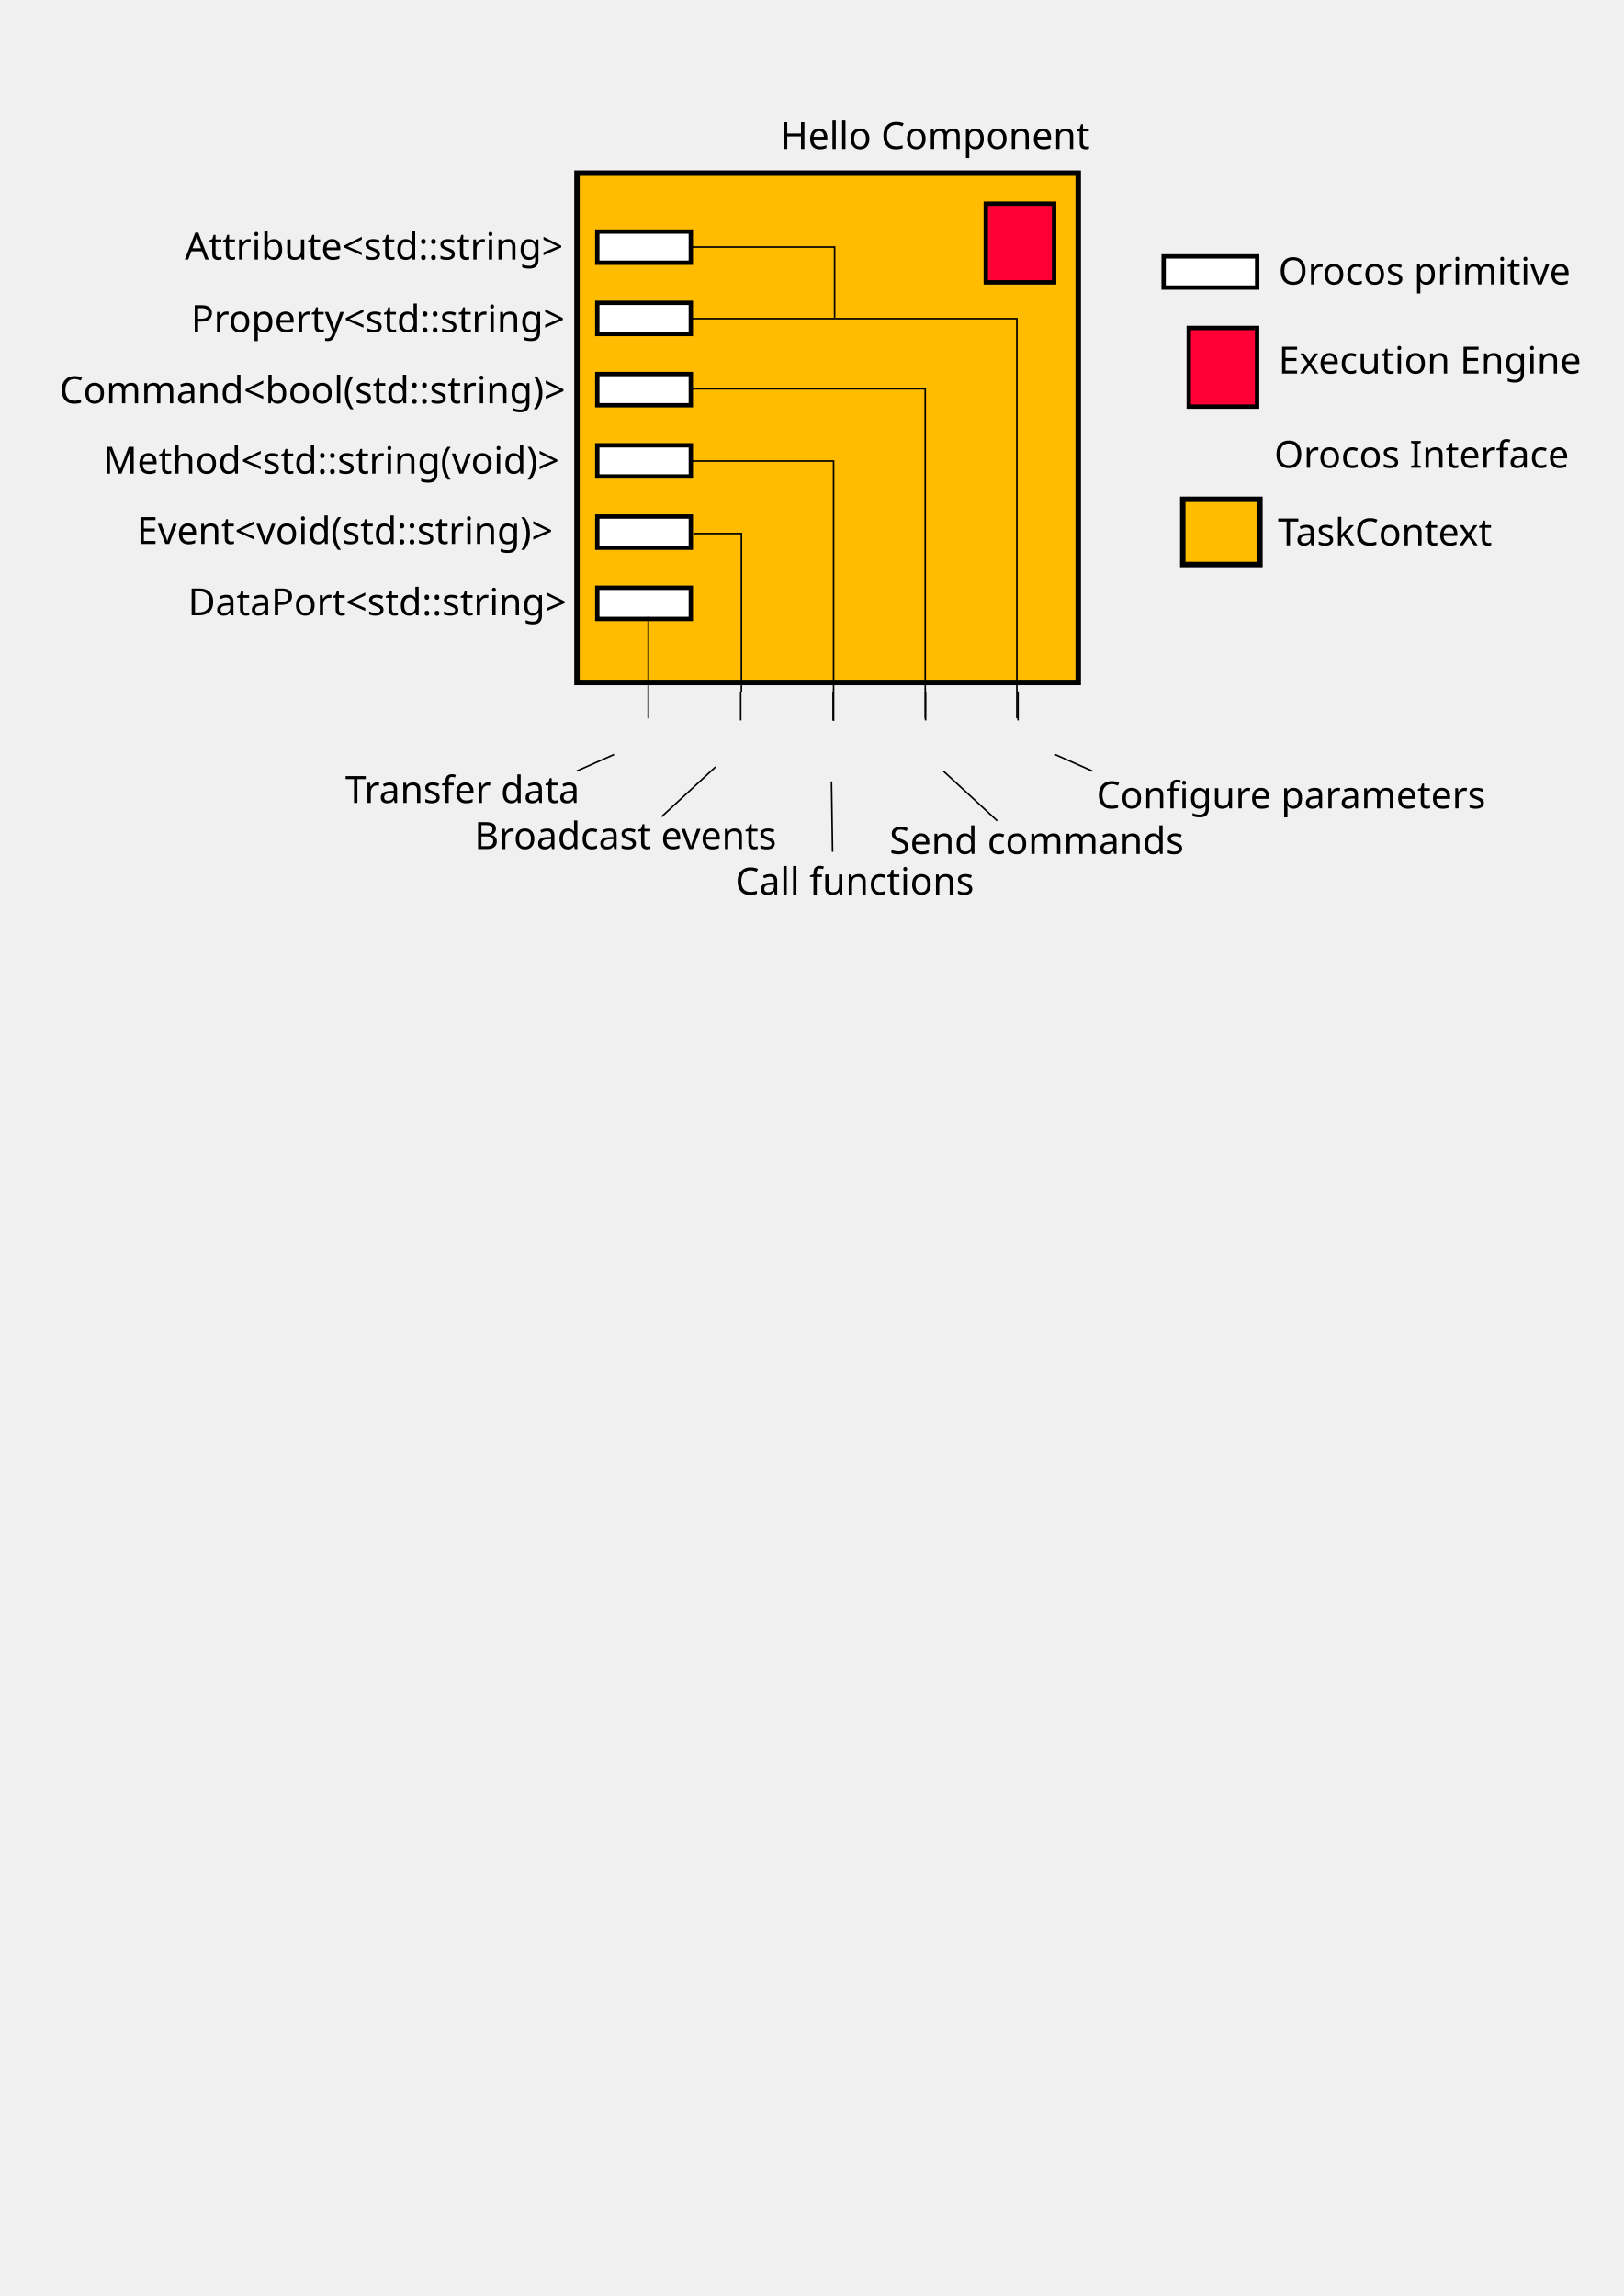
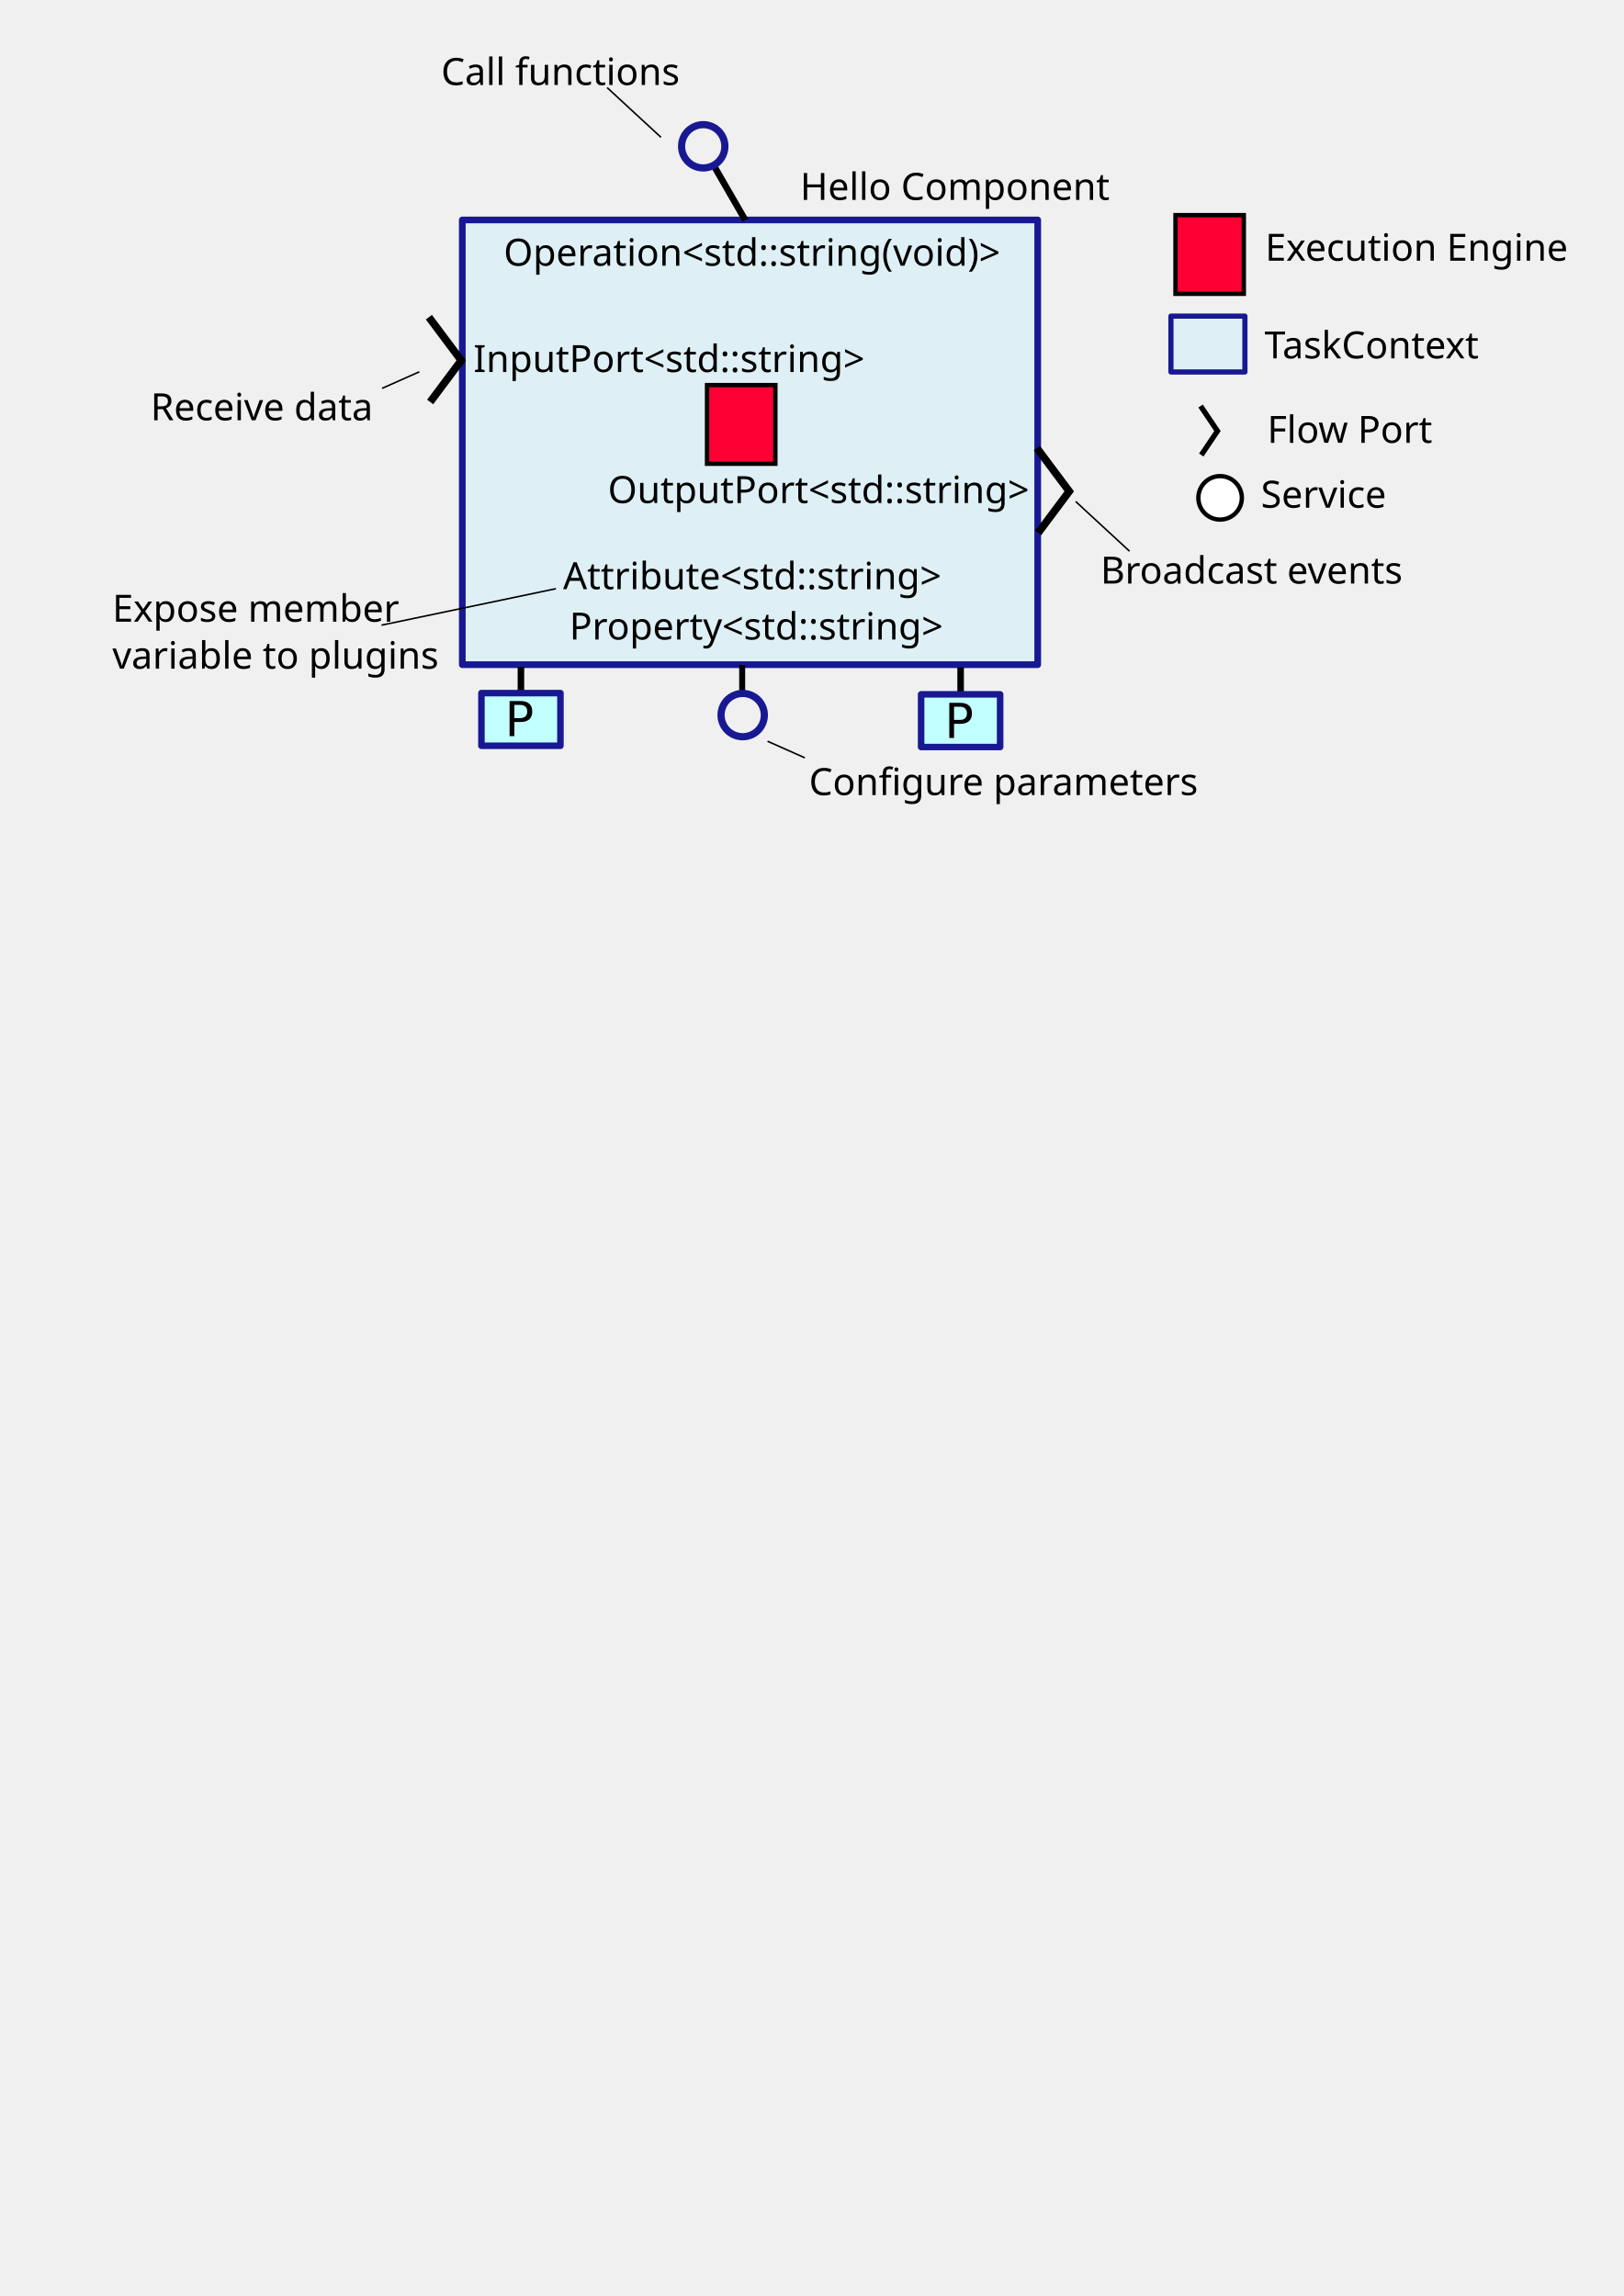
<svg xmlns="http://www.w3.org/2000/svg" width="744.094" height="1052.362" id="svg3778" version="1.0">
  <defs id="defs3780">
    <marker orient="auto" refY="0" refX="0" id="Dot_s" style="overflow:visible">
      <path id="path2349" d="M -2.5,-1 C -2.5,1.76 -4.74,4 -7.5,4 C -10.26,4 -12.5,1.76 -12.5,-1 C -12.5,-3.76 -10.26,-6 -7.5,-6 C -4.74,-6 -2.5,-3.76 -2.5,-1 z " style="fill-rule:evenodd;stroke:#000000;stroke-width:1pt;marker-start:none;marker-end:none" transform="matrix(0.2,0,0,0.2,1.425099,0.2)" />
    </marker>
    <marker orient="auto" refY="0" refX="0" id="Dot_m" style="overflow:visible">
      <path id="path2794" d="M -2.5,-1 C -2.5,1.76 -4.74,4 -7.5,4 C -10.26,4 -12.5,1.76 -12.5,-1 C -12.5,-3.76 -10.26,-6 -7.5,-6 C -4.74,-6 -2.5,-3.76 -2.5,-1 z " style="fill-rule:evenodd;stroke:#000000;stroke-width:1pt;marker-start:none;marker-end:none" transform="matrix(0.4,0,0,0.4,2.850197,0.4)" />
    </marker>
    <marker orient="auto" refY="0" refX="0" id="Arrow2Mend" style="overflow:visible">
      <path id="path2835" style="font-size:12px;fill-rule:evenodd;stroke-width:0.625;stroke-linejoin:round" d="M 8.719,4.034 L -2.207,0.016 L 8.719,-4.002 C 6.973,-1.63 6.983,1.616 8.719,4.034 z " transform="matrix(-0.6,0,0,-0.6,3,0)" />
    </marker>
    <marker orient="auto" refY="0" refX="0" id="Arrow1Mstart" style="overflow:visible">
      <path id="path2856" d="M 0,0 L 5,-5 L -12.5,0 L 5,5 L 0,0 z " style="fill-rule:evenodd;stroke:#000000;stroke-width:1pt;marker-start:none" transform="scale(0.4,0.4)" />
    </marker>
    <marker orient="auto" refY="0" refX="0" id="Arrow1Lend" style="overflow:visible">
      <path id="path2859" d="M 0,0 L 5,-5 L -12.5,0 L 5,5 L 0,0 z " style="fill-rule:evenodd;stroke:#000000;stroke-width:1pt;marker-start:none" transform="scale(-0.8,-0.8)" />
    </marker>
    <marker orient="auto" refY="0" refX="0" id="Arrow1Mend" style="overflow:visible">
      <path id="path2853" d="M 0,0 L 5,-5 L -12.5,0 L 5,5 L 0,0 z " style="fill-rule:evenodd;stroke:#000000;stroke-width:1pt;marker-start:none" transform="scale(-0.4,-0.4)" />
    </marker>
  </defs>
  <g id="layer1">
-     <rect style="color:#000000;fill:#ffbc00;fill-opacity:1;fill-rule:nonzero;stroke:#000000;stroke-width:2.496;stroke-linecap:butt;stroke-linejoin:miter;marker:none;marker-start:none;marker-mid:none;marker-end:none;stroke-miterlimit:4;stroke-dasharray:none;stroke-dashoffset:0;stroke-opacity:1;visibility:visible;display:inline;overflow:visible" id="rect4682" width="229.701" height="233.435" x="264.412" y="79.359" />
-     <text xml:space="preserve" style="font-size:17.219px;font-style:normal;font-variant:normal;font-weight:normal;font-stretch:normal;text-align:start;line-height:125%;writing-mode:lr-tb;text-anchor:start;fill:#000000;fill-opacity:1;stroke:none;stroke-width:1px;stroke-linecap:butt;stroke-linejoin:miter;stroke-opacity:1;font-family:Bitstream Charter" x="357.551" y="68.295" id="text6465">
-       <tspan id="tspan6467" x="357.551" y="68.295">Hello Component</tspan>
+     <g style="display:inline" id="g15327" transform="matrix(0.5517263,0,0,0.5517263,476.668,-68.65189)">
+       <rect y="307.162" x="-479.961" height="369.442" width="477.939" id="rect1872-5" style="color:#000000;fill:#def0f5;fill-opacity:1;fill-rule:nonzero;stroke:#181992;stroke-width:5.575;stroke-linecap:round;stroke-linejoin:round;stroke-miterlimit:4;stroke-opacity:1;stroke-dasharray:none;stroke-dashoffset:0;marker:none;visibility:visible;display:inline;overflow:visible" />
+       <g transform="translate(-610.8877,221.3328)" id="g13241" style="display:inline">
+         <g style="display:inline" id="g2033-2" transform="translate(-453.85,-103.7137)">
+           <path style="fill:none;stroke:#000000;stroke-width:5.437;stroke-linecap:butt;stroke-linejoin:miter;stroke-miterlimit:4;stroke-opacity:1;stroke-dasharray:none;display:inline" d="m 633.469,581.495 0,-20.566" id="path2037-2" />
+         </g>
+         <g style="display:inline" id="g2039-8" transform="translate(-88.63433,-103.3786)">
+           <path style="fill:none;stroke:#000000;stroke-width:5.437;stroke-linecap:butt;stroke-linejoin:miter;stroke-miterlimit:4;stroke-opacity:1;stroke-dasharray:none;display:inline" d="m 633.469,581.495 0,-20.566" id="path2043-6" />
+         </g>
+         <rect style="fill:#c2ffff;fill-opacity:1;fill-rule:nonzero;stroke:#181992;stroke-width:5.437;stroke-linecap:round;stroke-linejoin:round;stroke-miterlimit:4;stroke-opacity:1;stroke-dasharray:none;stroke-dashoffset:0;marker:none;visibility:visible;display:inline;overflow:visible" id="rect2187-6" width="65.639" height="43.759" x="146.799" y="478.888" />
+         <rect style="fill:#c2ffff;fill-opacity:1;fill-rule:nonzero;stroke:#181992;stroke-width:5.437;stroke-linecap:round;stroke-linejoin:round;stroke-miterlimit:4;stroke-opacity:1;stroke-dasharray:none;stroke-dashoffset:0;marker:none;visibility:visible;display:inline;overflow:visible" id="rect3078-0" width="65.639" height="43.759" x="512.015" y="479.93" />
+         <text xml:space="preserve" style="font-size:40px;font-style:normal;font-weight:normal;fill:#000000;fill-opacity:1;stroke:none;display:inline;font-family:Bitstream Vera Sans" x="166.279" y="514.627" id="text3304">
+           <tspan id="tspan3306" x="166.279" y="514.627">P</tspan>
+         </text>
+         <text xml:space="preserve" style="font-size:40px;font-style:normal;font-weight:normal;fill:#000000;fill-opacity:1;stroke:none;display:inline;font-family:Bitstream Vera Sans" x="531.495" y="516.136" id="text3304-2">
+           <tspan id="tspan3306-7" x="531.495" y="516.136">P</tspan>
+         </text>
+         <g transform="translate(-168.0739,-151.0435)" style="display:inline" id="g3335">
+           <g transform="matrix(1,0,0,1.198089,-102,-65.48495)" id="g10704-0" style="display:inline">
+             <path id="path10701-9" d="m 633.469,581.495 0,-20.566" style="fill:none;stroke:#000000;stroke-width:4.968;stroke-linecap:butt;stroke-linejoin:miter;stroke-miterlimit:4;stroke-opacity:1;stroke-dasharray:none;display:inline" />
+           </g>
+           <path transform="matrix(0.3588841,0.6216054,-0.6216054,0.3588841,652.124,456.6677)" d="m 172.394,278.483 c 0,13.834 -11.215,25.049 -25.049,25.049 -13.834,0 -25.049,-11.215 -25.049,-25.049 0,-13.834 11.215,-25.049 25.049,-25.049 13.834,0 25.049,11.215 25.049,25.049 z" id="path5190-8" style="fill:none;stroke:#181992;stroke-width:8.333;stroke-linecap:round;stroke-linejoin:round;stroke-miterlimit:4;stroke-opacity:1;stroke-dasharray:none;stroke-dashoffset:0;marker:none;visibility:visible;display:inline;overflow:visible" />
+         </g>
+       </g>
+       <g id="g4441-0" style="stroke-width:3.5;stroke-miterlimit:4;stroke-dasharray:none;display:inline" transform="translate(-247.7406,71.6688)">
+         <path style="fill:none;stroke:#000000;stroke-width:6.344;stroke-linecap:butt;stroke-linejoin:miter;stroke-miterlimit:4;stroke-opacity:1;stroke-dasharray:none" d="m 245.024,425.004 26.864,35.936 -25.789,34.499" id="path3606-1" />
+       </g>
+       <g id="g4441-0-4" style="stroke-width:3.5;stroke-miterlimit:4;stroke-dasharray:none;display:inline" transform="translate(-752.7429,71.6688)">
+         <path style="fill:none;stroke:#000000;stroke-width:6.344;stroke-linecap:butt;stroke-linejoin:miter;stroke-miterlimit:4;stroke-opacity:1;stroke-dasharray:none" d="m 245.024,316.255 26.864,35.936 -25.789,34.499" id="path3606-1-4" />
+       </g>
+       <g id="g13319" style="display:inline" transform="translate(-769.1892,93.87298)">
+         <g style="display:inline" id="g5188-7" transform="matrix(-0.3588841,0.6216054,0.6216054,0.3588841,683.2133,-196.6394)" />
+         <g id="g5188-1" transform="matrix(0.3588841,0.6216054,-0.6216054,0.3588841,374.4466,-197.0853)">
+           <path style="fill:none;stroke:#000000;stroke-width:7.576;stroke-linecap:butt;stroke-linejoin:miter;stroke-miterlimit:4;stroke-opacity:1;stroke-dasharray:none" d="m 528.643,105.198 71.155,0" id="path5192-2" />
+           <path style="fill:none;stroke:#181992;stroke-width:8.333;stroke-linecap:round;stroke-linejoin:round;stroke-miterlimit:4;stroke-opacity:1;stroke-dasharray:none;stroke-dashoffset:0;marker:none;visibility:visible;display:inline;overflow:visible" id="path5190-6" d="m 172.394,278.483 c 0,13.834 -11.215,25.049 -25.049,25.049 -13.834,0 -25.049,-11.215 -25.049,-25.049 0,-13.834 11.215,-25.049 25.049,-25.049 13.834,0 25.049,11.215 25.049,25.049 z" transform="translate(354.0066,-173.8676)" />
+         </g>
+       </g>
+     </g>
+     <text xml:space="preserve" style="font-size:17.219px;font-style:normal;font-variant:normal;font-weight:normal;font-stretch:normal;text-align:start;line-height:125%;writing-mode:lr-tb;text-anchor:start;fill:#000000;fill-opacity:1;stroke:none;font-family:Bitstream Charter" x="366.675" y="91.613" id="text6465">
+       <tspan id="tspan6467" x="366.675" y="91.613">Hello Component</tspan>
    </text>
-     <rect y="236.749" x="273.717" height="14.288" width="42.864" id="rect2255" style="color:#000000;fill:#ffffff;fill-opacity:1;fill-rule:nonzero;stroke:#000000;stroke-width:1.988;stroke-linecap:butt;stroke-linejoin:miter;marker:none;marker-start:none;marker-mid:none;marker-end:none;stroke-miterlimit:4;stroke-dasharray:none;stroke-dashoffset:0;stroke-opacity:1;visibility:visible;display:inline;overflow:visible" />
-     <rect y="269.398" x="273.717" height="14.288" width="42.864" id="rect2257" style="color:#000000;fill:#ffffff;fill-opacity:1;fill-rule:nonzero;stroke:#000000;stroke-width:1.988;stroke-linecap:butt;stroke-linejoin:miter;marker:none;marker-start:none;marker-mid:none;marker-end:none;stroke-miterlimit:4;stroke-dasharray:none;stroke-dashoffset:0;stroke-opacity:1;visibility:visible;display:inline;overflow:visible" />
-     <g id="g2271" transform="matrix(0.7174565,0,0,0.7174565,62.62499,-90.7167)">
-       <path transform="translate(187.7896,9.55975)" d="M 138.243,577.409 A 13.89,13.89 0 1 1 138.243,577.409" id="path2259" style="opacity:1;color:#000000;fill:#ffffff;fill-opacity:1;fill-rule:nonzero;stroke:#000000;stroke-width:2.771;stroke-linecap:butt;stroke-linejoin:miter;marker:none;marker-start:none;marker-mid:none;marker-end:none;stroke-miterlimit:4;stroke-dasharray:none;stroke-dashoffset:0;stroke-opacity:1;visibility:visible;display:inline;overflow:visible" />
-       <path id="path2269" d="M 326.757,585.416 L 326.757,520.455" style="fill:none;fill-opacity:0.75;fill-rule:evenodd;stroke:#000000;stroke-width:1px;stroke-linecap:butt;stroke-linejoin:miter;stroke-opacity:1" />
+     <rect style="color:#000000;fill:#ff0035;fill-opacity:1;fill-rule:nonzero;stroke:#000000;stroke-width:1.988;stroke-linecap:butt;stroke-linejoin:miter;stroke-miterlimit:4;stroke-opacity:1;stroke-dasharray:none;stroke-dashoffset:0;marker:none;visibility:visible;display:inline;overflow:visible" id="rect4053" width="31.321" height="36.067" x="324.012" y="176.496" />
+     <text xml:space="preserve" style="font-size:17.219px;font-style:normal;font-variant:normal;font-weight:normal;font-stretch:normal;text-align:start;line-height:125%;writing-mode:lr-tb;text-anchor:start;fill:#000000;fill-opacity:1;stroke:none;font-family:Bitstream Charter" x="258.048" y="270.049" id="text1400">
+       <tspan id="tspan1402" x="258.048" y="270.049">Attribute&lt;std::string&gt;</tspan>
+     </text>
+     <text xml:space="preserve" style="font-size:17.219px;font-style:normal;font-variant:normal;font-weight:normal;font-stretch:normal;text-align:start;line-height:125%;writing-mode:lr-tb;text-anchor:start;fill:#000000;fill-opacity:1;stroke:none;font-family:Bitstream Charter" x="260.94" y="293.128" id="text1404">
+       <tspan id="tspan1406" x="260.94" y="293.128">Property&lt;std::string&gt;</tspan>
+     </text>
+     <text xml:space="preserve" style="font-size:17.219px;font-style:normal;font-variant:normal;font-weight:normal;font-stretch:normal;text-align:start;line-height:125%;writing-mode:lr-tb;text-anchor:start;fill:#000000;fill-opacity:1;stroke:none;font-family:Bitstream Charter" x="230.822" y="121.789" id="text1412">
+       <tspan id="tspan1414" x="230.822" y="121.789">Operation&lt;std::string(void)&gt;</tspan>
+     </text>
+     <text xml:space="preserve" style="font-size:17.219px;font-style:normal;font-variant:normal;font-weight:normal;font-stretch:normal;text-align:start;line-height:125%;writing-mode:lr-tb;text-anchor:start;fill:#000000;fill-opacity:1;stroke:none;font-family:Bitstream Charter" x="216.946" y="170.512" id="text1420">
+       <tspan id="tspan1422" x="216.946" y="170.512">InputPort&lt;std::string&gt;</tspan>
+     </text>
+     <text xml:space="preserve" style="font-size:17.219px;font-style:normal;font-variant:normal;font-weight:normal;font-stretch:normal;text-align:start;line-height:125%;writing-mode:lr-tb;text-anchor:start;fill:#000000;fill-opacity:1;stroke:none;font-family:Bitstream Charter" x="69.006" y="192.633" id="text1430">
+       <tspan id="tspan1432" x="69.006" y="192.633">Receive data</tspan>
+     </text>
+     <text xml:space="preserve" style="font-size:17.219px;font-style:normal;font-variant:normal;font-weight:normal;font-stretch:normal;text-align:start;line-height:125%;writing-mode:lr-tb;text-anchor:start;fill:#000000;fill-opacity:1;stroke:none;font-family:Bitstream Charter" x="504.334" y="267.478" id="text1434">
+       <tspan id="tspan1436" x="504.334" y="267.478">Broadcast events</tspan>
+     </text>
+     <text xml:space="preserve" style="font-size:17.219px;font-style:normal;font-variant:normal;font-weight:normal;font-stretch:normal;text-align:start;line-height:125%;writing-mode:lr-tb;text-anchor:start;fill:#000000;fill-opacity:1;stroke:none;font-family:Bitstream Charter" x="202.168" y="38.955" id="text1438">
+       <tspan id="tspan1440" x="202.168" y="38.955">Call functions</tspan>
+     </text>
+     <text xml:space="preserve" style="font-size:17.219px;font-style:normal;font-variant:normal;font-weight:normal;font-stretch:normal;text-align:start;line-height:125%;writing-mode:lr-tb;text-anchor:start;fill:#000000;fill-opacity:1;stroke:none;font-family:Bitstream Charter" x="370.734" y="364.423" id="text1450">
+       <tspan id="tspan1452" x="370.734" y="364.423">Configure parameters</tspan>
+     </text>
+     <path style="fill:none;stroke:#000000;stroke-width:0.717px;stroke-linecap:butt;stroke-linejoin:miter;stroke-opacity:1" d="m 517.63,252.642 -24.677,-22.779" id="path1454" />
+     <path style="fill:none;stroke:#000000;stroke-width:0.717px;stroke-linecap:butt;stroke-linejoin:miter;stroke-opacity:1" d="m 368.836,347.339 -17.084,-7.593" id="path1460" />
+     <path style="fill:none;stroke:#000000;stroke-width:0.717px;stroke-linecap:butt;stroke-linejoin:miter;stroke-opacity:1" d="m 175.085,178.005 17.084,-7.593" id="path1462" />
+     <path style="fill:none;stroke:#000000;stroke-width:0.717px;stroke-linecap:butt;stroke-linejoin:miter;stroke-opacity:1" d="m 302.894,62.925 -24.677,-22.779" id="path1464" />
+     <text xml:space="preserve" style="font-size:17.219px;font-style:normal;font-variant:normal;font-weight:normal;font-stretch:normal;text-align:start;line-height:125%;writing-mode:lr-tb;text-anchor:start;fill:#000000;fill-opacity:1;stroke:none;font-family:Bitstream Charter" x="278.549" y="230.573" id="text1420-1">
+       <tspan id="tspan1422-7" x="278.549" y="230.573">OutputPort&lt;std::string&gt;</tspan>
+     </text>
+     <text xml:space="preserve" style="font-size:17.219px;font-style:normal;font-variant:normal;font-weight:normal;font-stretch:normal;text-align:start;line-height:125%;writing-mode:lr-tb;text-anchor:start;fill:#000000;fill-opacity:1;stroke:none;font-family:Bitstream Charter" x="51.505" y="284.948" id="text1430-5">
+       <tspan id="tspan1432-6" x="51.505" y="284.948">Expose member</tspan>
+       <tspan x="51.505" y="306.472" id="tspan18287">variable to plugins</tspan>
+     </text>
+     <path style="fill:none;stroke:#000000;stroke-width:0.717px;stroke-linecap:butt;stroke-linejoin:miter;stroke-opacity:1" d="m 174.819,286.542 79.942,-16.718" id="path1462-6" />
+     <g id="g18919" transform="translate(-6.083019,-51.70565)">
+       <rect y="150.309" x="544.769" height="36.067" width="31.321" id="rect4057" style="color:#000000;fill:#ff0035;fill-opacity:1;fill-rule:nonzero;stroke:#000000;stroke-width:1.988;stroke-linecap:butt;stroke-linejoin:miter;stroke-miterlimit:4;stroke-opacity:1;stroke-dasharray:none;stroke-dashoffset:0;marker:none;visibility:visible;display:inline;overflow:visible" />
+       <text id="text4069" y="171.212" x="585.877" style="font-size:17.219px;font-style:normal;font-variant:normal;font-weight:normal;font-stretch:normal;text-align:start;line-height:125%;writing-mode:lr-tb;text-anchor:start;fill:#000000;fill-opacity:1;stroke:none;font-family:Bitstream Charter" xml:space="preserve">
+         <tspan y="171.212" x="585.877" id="tspan4071">Execution Engine</tspan>
+       </text>
+       <g transform="translate(0,-50)" id="g18883">
+         <g id="g4059" transform="matrix(0.7174565,0,0,0.7174565,331.3059,-101.1966)">
+           <path transform="translate(187.7896,9.55975)" d="m 138.243,577.409 c 7.671,0 13.89,6.219 13.89,13.89 0,7.671 -6.219,13.89 -13.89,13.89 -7.671,0 -13.89,-6.219 -13.89,-13.89 0,-7.671 6.219,-13.89 13.89,-13.89" id="path4061" style="color:#000000;fill:#ffffff;fill-opacity:1;fill-rule:nonzero;stroke:#000000;stroke-width:2.771;stroke-linecap:butt;stroke-linejoin:miter;stroke-miterlimit:4;stroke-opacity:1;stroke-dasharray:none;stroke-dashoffset:0;marker:none;visibility:visible;display:inline;overflow:visible" />
+         </g>
+         <text xml:space="preserve" style="font-size:17.219px;font-style:normal;font-variant:normal;font-weight:normal;font-stretch:normal;text-align:start;line-height:125%;writing-mode:lr-tb;text-anchor:start;fill:#000000;fill-opacity:1;stroke:none;font-family:Bitstream Charter" x="583.933" y="334.409" id="text4073">
+           <tspan id="tspan4075" x="583.933" y="334.409">Service</tspan>
+         </text>
+       </g>
+       <text id="text1466" y="215.967" x="585.593" style="font-size:17.219px;font-style:normal;font-variant:normal;font-weight:normal;font-stretch:normal;text-align:start;line-height:125%;writing-mode:lr-tb;text-anchor:start;fill:#000000;fill-opacity:1;stroke:none;font-family:Bitstream Charter" xml:space="preserve">
+         <tspan y="215.967" x="585.593" id="tspan1468">TaskContext</tspan>
+       </text>
+       <rect style="color:#000000;fill:#def0f5;fill-opacity:1;fill-rule:nonzero;stroke:#181992;stroke-width:2.367;stroke-linecap:round;stroke-linejoin:round;stroke-miterlimit:4;stroke-opacity:1;stroke-dasharray:none;stroke-dashoffset:0;marker:none;visibility:visible;display:inline;overflow:visible" id="rect1872-5-1" width="33.9" height="25.603" x="542.688" y="196.595" />
+       <g id="g18914">
+         <path style="fill:none;stroke:#000000;stroke-width:2.438;stroke-linecap:butt;stroke-linejoin:miter;stroke-miterlimit:4;stroke-opacity:1;stroke-dasharray:none;display:inline" d="m 556.282,237.811 7.725,11.455 -7.416,10.997" id="path3606-1-2" />
+         <text xml:space="preserve" style="font-size:17.219px;font-style:normal;font-variant:normal;font-weight:normal;font-stretch:normal;text-align:start;line-height:125%;writing-mode:lr-tb;text-anchor:start;fill:#000000;fill-opacity:1;stroke:none;font-family:Bitstream Charter" x="586.836" y="254.679" id="text1466-3">
+           <tspan id="tspan1468-6" x="586.836" y="254.679">Flow Port</tspan>
+         </text>
+       </g>
    </g>
-     <g id="g2275" transform="matrix(0.7174565,0,0,0.7174565,104.9909,-90.7167)">
-       <path transform="translate(187.7896,9.55975)" d="M 138.243,577.409 A 13.89,13.89 0 1 1 138.243,577.409" id="path2277" style="opacity:1;color:#000000;fill:#ffffff;fill-opacity:1;fill-rule:nonzero;stroke:#000000;stroke-width:2.771;stroke-linecap:butt;stroke-linejoin:miter;marker:none;marker-start:none;marker-mid:none;marker-end:none;stroke-miterlimit:4;stroke-dasharray:none;stroke-dashoffset:0;stroke-opacity:1;visibility:visible;display:inline;overflow:visible" />
-       <path id="path2279" d="M 326.757,586.669 L 326.757,568.148" style="fill:none;fill-opacity:0.75;fill-rule:evenodd;stroke:#000000;stroke-width:1px;stroke-linecap:butt;stroke-linejoin:miter;stroke-opacity:1" />
-     </g>
-     <g id="g2281" transform="matrix(0.7174565,0,0,0.7174565,147.3568,-90.7167)">
-       <path transform="translate(187.7896,9.55975)" d="M 138.243,577.409 A 13.89,13.89 0 1 1 138.243,577.409" id="path2283" style="opacity:1;color:#000000;fill:#ffffff;fill-opacity:1;fill-rule:nonzero;stroke:#000000;stroke-width:2.771;stroke-linecap:butt;stroke-linejoin:miter;marker:none;marker-start:none;marker-mid:none;marker-end:none;stroke-miterlimit:4;stroke-dasharray:none;stroke-dashoffset:0;stroke-opacity:1;visibility:visible;display:inline;overflow:visible" />
-       <path id="path2285" d="M 326.757,586.669 L 326.757,568.148" style="fill:none;fill-opacity:0.75;fill-rule:evenodd;stroke:#000000;stroke-width:1px;stroke-linecap:butt;stroke-linejoin:miter;stroke-opacity:1" />
-     </g>
-     <g id="g2287" transform="matrix(0.7174565,0,0,0.7174565,189.7228,-90.7167)">
-       <path transform="translate(187.7896,9.55975)" d="M 138.243,577.409 A 13.89,13.89 0 1 1 138.243,577.409" id="path2289" style="opacity:1;color:#000000;fill:#ffffff;fill-opacity:1;fill-rule:nonzero;stroke:#000000;stroke-width:2.771;stroke-linecap:butt;stroke-linejoin:miter;marker:none;marker-start:none;marker-mid:none;marker-end:none;stroke-miterlimit:4;stroke-dasharray:none;stroke-dashoffset:0;stroke-opacity:1;visibility:visible;display:inline;overflow:visible" />
-       <path id="path2291" d="M 326.757,586.669 L 326.757,568.148" style="fill:none;fill-opacity:0.75;fill-rule:evenodd;stroke:#000000;stroke-width:1px;stroke-linecap:butt;stroke-linejoin:miter;stroke-opacity:1" />
-     </g>
-     <g id="g2293" transform="matrix(0.7174565,0,0,0.7174565,232.0887,-90.7167)">
-       <path transform="translate(187.7896,9.55975)" d="M 138.243,577.409 A 13.89,13.89 0 1 1 138.243,577.409" id="path2295" style="opacity:1;color:#000000;fill:#ffffff;fill-opacity:1;fill-rule:nonzero;stroke:#000000;stroke-width:2.771;stroke-linecap:butt;stroke-linejoin:miter;marker:none;marker-start:none;marker-mid:none;marker-end:none;stroke-miterlimit:4;stroke-dasharray:none;stroke-dashoffset:0;stroke-opacity:1;visibility:visible;display:inline;overflow:visible" />
-       <path id="path2297" d="M 326.757,586.669 L 326.757,568.148" style="fill:none;fill-opacity:0.75;fill-rule:evenodd;stroke:#000000;stroke-width:1px;stroke-linecap:butt;stroke-linejoin:miter;stroke-opacity:1" />
-     </g>
-     <path style="fill:none;fill-opacity:0.75;fill-rule:evenodd;stroke:#000000;stroke-width:0.717px;stroke-linecap:butt;stroke-linejoin:miter;stroke-opacity:1" d="M 316.505,211.313 L 381.994,211.313 L 381.994,330.382" id="path2299" />
-     <path style="fill:none;fill-opacity:0.75;fill-rule:evenodd;stroke:#000000;stroke-width:0.717px;stroke-linecap:butt;stroke-linejoin:miter;stroke-opacity:1" d="M 317.94,244.537 L 339.769,244.537 L 339.769,317.09" id="path2301" />
-     <rect style="color:#000000;fill:#ff0035;fill-opacity:1;fill-rule:nonzero;stroke:#000000;stroke-width:1.988;stroke-linecap:butt;stroke-linejoin:miter;marker:none;marker-start:none;marker-mid:none;marker-end:none;stroke-miterlimit:4;stroke-dasharray:none;stroke-dashoffset:0;stroke-opacity:1;visibility:visible;display:inline;overflow:visible" id="rect4053" width="31.321" height="36.067" x="451.755" y="93.361" />
-     <rect y="117.516" x="533.258" height="14.288" width="42.864" id="rect4055" style="color:#000000;fill:#ffffff;fill-opacity:1;fill-rule:nonzero;stroke:#000000;stroke-width:1.988;stroke-linecap:butt;stroke-linejoin:miter;marker:none;marker-start:none;marker-mid:none;marker-end:none;stroke-miterlimit:4;stroke-dasharray:none;stroke-dashoffset:0;stroke-opacity:1;visibility:visible;display:inline;overflow:visible" />
-     <rect style="color:#000000;fill:#ff0035;fill-opacity:1;fill-rule:nonzero;stroke:#000000;stroke-width:1.988;stroke-linecap:butt;stroke-linejoin:miter;marker:none;marker-start:none;marker-mid:none;marker-end:none;stroke-miterlimit:4;stroke-dasharray:none;stroke-dashoffset:0;stroke-opacity:1;visibility:visible;display:inline;overflow:visible" id="rect4057" width="31.321" height="36.067" x="544.769" y="150.309" />
-     <g id="g4059" transform="matrix(0.7174565,0,0,0.7174565,331.3059,-221.1966)">
-       <path transform="translate(187.7896,9.55975)" d="M 138.243,577.409 A 13.89,13.89 0 1 1 138.243,577.409" id="path4061" style="opacity:1;color:#000000;fill:#ffffff;fill-opacity:1;fill-rule:nonzero;stroke:#000000;stroke-width:2.771;stroke-linecap:butt;stroke-linejoin:miter;marker:none;marker-start:none;marker-mid:none;marker-end:none;stroke-miterlimit:4;stroke-dasharray:none;stroke-dashoffset:0;stroke-opacity:1;visibility:visible;display:inline;overflow:visible" />
-     </g>
-     <text xml:space="preserve" style="font-size:17.219px;font-style:normal;font-variant:normal;font-weight:normal;font-stretch:normal;text-align:start;line-height:125%;writing-mode:lr-tb;text-anchor:start;fill:#000000;fill-opacity:1;stroke:none;stroke-width:1px;stroke-linecap:butt;stroke-linejoin:miter;stroke-opacity:1;font-family:Bitstream Charter" x="585.877" y="130.377" id="text4065">
-       <tspan id="tspan4067" x="585.877" y="130.377">Orocos primitive</tspan>
-     </text>
-     <text xml:space="preserve" style="font-size:17.219px;font-style:normal;font-variant:normal;font-weight:normal;font-stretch:normal;text-align:start;line-height:125%;writing-mode:lr-tb;text-anchor:start;fill:#000000;fill-opacity:1;stroke:none;stroke-width:1px;stroke-linecap:butt;stroke-linejoin:miter;stroke-opacity:1;font-family:Bitstream Charter" x="585.877" y="171.212" id="text4069">
-       <tspan id="tspan4071" x="585.877" y="171.212">Execution Engine</tspan>
-     </text>
-     <text xml:space="preserve" style="font-size:17.219px;font-style:normal;font-variant:normal;font-weight:normal;font-stretch:normal;text-align:start;line-height:125%;writing-mode:lr-tb;text-anchor:start;fill:#000000;fill-opacity:1;stroke:none;stroke-width:1px;stroke-linecap:butt;stroke-linejoin:miter;stroke-opacity:1;font-family:Bitstream Charter" x="583.933" y="214.408" id="text4073">
-       <tspan id="tspan4075" x="583.933" y="214.408">Orocos Interface</tspan>
-     </text>
-     <rect y="171.449" x="273.717" height="14.288" width="42.864" id="rect1392" style="color:#000000;fill:#ffffff;fill-opacity:1;fill-rule:nonzero;stroke:#000000;stroke-width:1.988;stroke-linecap:butt;stroke-linejoin:miter;marker:none;marker-start:none;marker-mid:none;marker-end:none;stroke-miterlimit:4;stroke-dasharray:none;stroke-dashoffset:0;stroke-opacity:1;visibility:visible;display:inline;overflow:visible" />
-     <rect y="204.099" x="273.717" height="14.288" width="42.864" id="rect1394" style="color:#000000;fill:#ffffff;fill-opacity:1;fill-rule:nonzero;stroke:#000000;stroke-width:1.988;stroke-linecap:butt;stroke-linejoin:miter;marker:none;marker-start:none;marker-mid:none;marker-end:none;stroke-miterlimit:4;stroke-dasharray:none;stroke-dashoffset:0;stroke-opacity:1;visibility:visible;display:inline;overflow:visible" />
-     <rect y="106.149" x="273.717" height="14.288" width="42.864" id="rect1396" style="color:#000000;fill:#ffffff;fill-opacity:1;fill-rule:nonzero;stroke:#000000;stroke-width:1.988;stroke-linecap:butt;stroke-linejoin:miter;marker:none;marker-start:none;marker-mid:none;marker-end:none;stroke-miterlimit:4;stroke-dasharray:none;stroke-dashoffset:0;stroke-opacity:1;visibility:visible;display:inline;overflow:visible" />
-     <rect y="138.799" x="273.717" height="14.288" width="42.864" id="rect1398" style="color:#000000;fill:#ffffff;fill-opacity:1;fill-rule:nonzero;stroke:#000000;stroke-width:1.988;stroke-linecap:butt;stroke-linejoin:miter;marker:none;marker-start:none;marker-mid:none;marker-end:none;stroke-miterlimit:4;stroke-dasharray:none;stroke-dashoffset:0;stroke-opacity:1;visibility:visible;display:inline;overflow:visible" />
-     <text xml:space="preserve" style="font-size:17.219px;font-style:normal;font-variant:normal;font-weight:normal;font-stretch:normal;text-align:start;line-height:125%;writing-mode:lr-tb;text-anchor:start;fill:#000000;fill-opacity:1;stroke:none;stroke-width:1px;stroke-linecap:butt;stroke-linejoin:miter;stroke-opacity:1;font-family:Bitstream Charter" x="84.682" y="118.988" id="text1400">
-       <tspan id="tspan1402" x="84.682" y="118.988">Attribute&lt;std::string&gt;</tspan>
-     </text>
-     <text xml:space="preserve" style="font-size:17.219px;font-style:normal;font-variant:normal;font-weight:normal;font-stretch:normal;text-align:start;line-height:125%;writing-mode:lr-tb;text-anchor:start;fill:#000000;fill-opacity:1;stroke:none;stroke-width:1px;stroke-linecap:butt;stroke-linejoin:miter;stroke-opacity:1;font-family:Bitstream Charter" x="87.574" y="152.205" id="text1404">
-       <tspan id="tspan1406" x="87.574" y="152.205">Property&lt;std::string&gt;</tspan>
-     </text>
-     <text xml:space="preserve" style="font-size:17.219px;font-style:normal;font-variant:normal;font-weight:normal;font-stretch:normal;text-align:start;line-height:125%;writing-mode:lr-tb;text-anchor:start;fill:#000000;fill-opacity:1;stroke:none;stroke-width:1px;stroke-linecap:butt;stroke-linejoin:miter;stroke-opacity:1;font-family:Bitstream Charter" x="27.274" y="184.854" id="text1408">
-       <tspan id="tspan1410" x="27.274" y="184.854">Command&lt;bool(std::string)&gt;</tspan>
-     </text>
-     <text xml:space="preserve" style="font-size:17.219px;font-style:normal;font-variant:normal;font-weight:normal;font-stretch:normal;text-align:start;line-height:125%;writing-mode:lr-tb;text-anchor:start;fill:#000000;fill-opacity:1;stroke:none;stroke-width:1px;stroke-linecap:butt;stroke-linejoin:miter;stroke-opacity:1;font-family:Bitstream Charter" x="47.318" y="217.089" id="text1412">
-       <tspan id="tspan1414" x="47.318" y="217.089">Method&lt;std::string(void)&gt;</tspan>
-     </text>
-     <text xml:space="preserve" style="font-size:17.219px;font-style:normal;font-variant:normal;font-weight:normal;font-stretch:normal;text-align:start;line-height:125%;writing-mode:lr-tb;text-anchor:start;fill:#000000;fill-opacity:1;stroke:none;stroke-width:1px;stroke-linecap:butt;stroke-linejoin:miter;stroke-opacity:1;font-family:Bitstream Charter" x="62.721" y="249.325" id="text1416">
-       <tspan id="tspan1418" x="62.721" y="249.325">Event&lt;void(std::string)&gt;</tspan>
-     </text>
-     <text xml:space="preserve" style="font-size:17.219px;font-style:normal;font-variant:normal;font-weight:normal;font-stretch:normal;text-align:start;line-height:125%;writing-mode:lr-tb;text-anchor:start;fill:#000000;fill-opacity:1;stroke:none;stroke-width:1px;stroke-linecap:butt;stroke-linejoin:miter;stroke-opacity:1;font-family:Bitstream Charter" x="86.162" y="282.034" id="text1420">
-       <tspan id="tspan1422" x="86.162" y="282.034">DataPort&lt;std::string&gt;</tspan>
-     </text>
-     <path style="fill:none;fill-opacity:0.75;fill-rule:evenodd;stroke:#000000;stroke-width:0.717px;stroke-linecap:butt;stroke-linejoin:miter;stroke-opacity:1" d="M 317.204,178.206 L 424.006,178.206 L 424.006,329.321" id="path1424" />
-     <path style="fill:none;fill-opacity:0.75;fill-rule:evenodd;stroke:#000000;stroke-width:0.717px;stroke-linecap:butt;stroke-linejoin:miter;stroke-opacity:1" d="M 316.951,146.049 L 465.998,146.049 L 465.998,329.208" id="path1426" />
-     <path style="fill:none;fill-opacity:0.75;fill-rule:evenodd;stroke:#000000;stroke-width:0.717px;stroke-linecap:butt;stroke-linejoin:miter;stroke-opacity:1" d="M 316.979,113.236 L 382.469,113.236 L 382.469,145.621" id="path1428" />
-     <text xml:space="preserve" style="font-size:17.219px;font-style:normal;font-variant:normal;font-weight:normal;font-stretch:normal;text-align:start;line-height:125%;writing-mode:lr-tb;text-anchor:start;fill:#000000;fill-opacity:1;stroke:none;stroke-width:1px;stroke-linecap:butt;stroke-linejoin:miter;stroke-opacity:1;font-family:Bitstream Charter" x="158.224" y="368.027" id="text1430">
-       <tspan id="tspan1432" x="158.224" y="368.027">Transfer data</tspan>
-     </text>
-     <text xml:space="preserve" style="font-size:17.219px;font-style:normal;font-variant:normal;font-weight:normal;font-stretch:normal;text-align:start;line-height:125%;writing-mode:lr-tb;text-anchor:start;fill:#000000;fill-opacity:1;stroke:none;stroke-width:1px;stroke-linecap:butt;stroke-linejoin:miter;stroke-opacity:1;font-family:Bitstream Charter" x="217.418" y="389.138" id="text1434">
-       <tspan id="tspan1436" x="217.418" y="389.138">Broadcast events</tspan>
-     </text>
-     <text xml:space="preserve" style="font-size:17.219px;font-style:normal;font-variant:normal;font-weight:normal;font-stretch:normal;text-align:start;line-height:125%;writing-mode:lr-tb;text-anchor:start;fill:#000000;fill-opacity:1;stroke:none;stroke-width:1px;stroke-linecap:butt;stroke-linejoin:miter;stroke-opacity:1;font-family:Bitstream Charter" x="337.008" y="410.019" id="text1438">
-       <tspan id="tspan1440" x="337.008" y="410.019">Call functions</tspan>
-     </text>
-     <text xml:space="preserve" style="font-size:17.219px;font-style:normal;font-variant:normal;font-weight:normal;font-stretch:normal;text-align:start;line-height:125%;writing-mode:lr-tb;text-anchor:start;fill:#000000;fill-opacity:1;stroke:none;stroke-width:1px;stroke-linecap:butt;stroke-linejoin:miter;stroke-opacity:1;font-family:Bitstream Charter" x="407.621" y="391.387" id="text1446">
-       <tspan id="tspan1448" x="407.621" y="391.387">Send commands</tspan>
-     </text>
-     <text xml:space="preserve" style="font-size:17.219px;font-style:normal;font-variant:normal;font-weight:normal;font-stretch:normal;text-align:start;line-height:125%;writing-mode:lr-tb;text-anchor:start;fill:#000000;fill-opacity:1;stroke:none;stroke-width:1px;stroke-linecap:butt;stroke-linejoin:miter;stroke-opacity:1;font-family:Bitstream Charter" x="502.533" y="370.506" id="text1450">
-       <tspan id="tspan1452" x="502.533" y="370.506">Configure parameters</tspan>
-     </text>
-     <path style="fill:none;fill-opacity:0.75;fill-rule:evenodd;stroke:#000000;stroke-width:0.717px;stroke-linecap:butt;stroke-linejoin:miter;stroke-opacity:1" d="M 303.217,374.302 L 327.894,351.523" id="path1454" />
-     <path style="fill:none;fill-opacity:0.75;fill-rule:evenodd;stroke:#000000;stroke-width:0.717px;stroke-linecap:butt;stroke-linejoin:miter;stroke-opacity:1" d="M 381.531,390.438 L 381.045,358.167" id="path1456" />
-     <path style="fill:none;fill-opacity:0.75;fill-rule:evenodd;stroke:#000000;stroke-width:0.717px;stroke-linecap:butt;stroke-linejoin:miter;stroke-opacity:1" d="M 500.635,353.422 L 483.551,345.829" id="path1460" />
-     <path style="fill:none;fill-opacity:0.75;fill-rule:evenodd;stroke:#000000;stroke-width:0.717px;stroke-linecap:butt;stroke-linejoin:miter;stroke-opacity:1" d="M 264.303,353.399 L 281.387,345.806" id="path1462" />
-     <path style="fill:none;fill-opacity:0.75;fill-rule:evenodd;stroke:#000000;stroke-width:0.717px;stroke-linecap:butt;stroke-linejoin:miter;stroke-opacity:1" d="M 456.998,376.201 L 432.32,353.422" id="path1464" />
-     <text xml:space="preserve" style="font-size:17.219px;font-style:normal;font-variant:normal;font-weight:normal;font-stretch:normal;text-align:start;line-height:125%;writing-mode:lr-tb;text-anchor:start;fill:#000000;fill-opacity:1;stroke:none;stroke-width:1px;stroke-linecap:butt;stroke-linejoin:miter;stroke-opacity:1;font-family:Bitstream Charter" x="585.593" y="249.967" id="text1466">
-       <tspan id="tspan1468" x="585.593" y="249.967">TaskContext</tspan>
-     </text>
-     <rect style="color:#000000;fill:#ffbc00;fill-opacity:1;fill-rule:nonzero;stroke:#000000;stroke-width:2.496;stroke-linecap:butt;stroke-linejoin:miter;marker:none;marker-start:none;marker-mid:none;marker-end:none;stroke-miterlimit:4;stroke-dasharray:none;stroke-dashoffset:0;stroke-opacity:1;visibility:visible;display:inline;overflow:visible" id="rect1470" width="35.346" height="29.894" x="542.032" y="228.851" />
  </g>
</svg>
